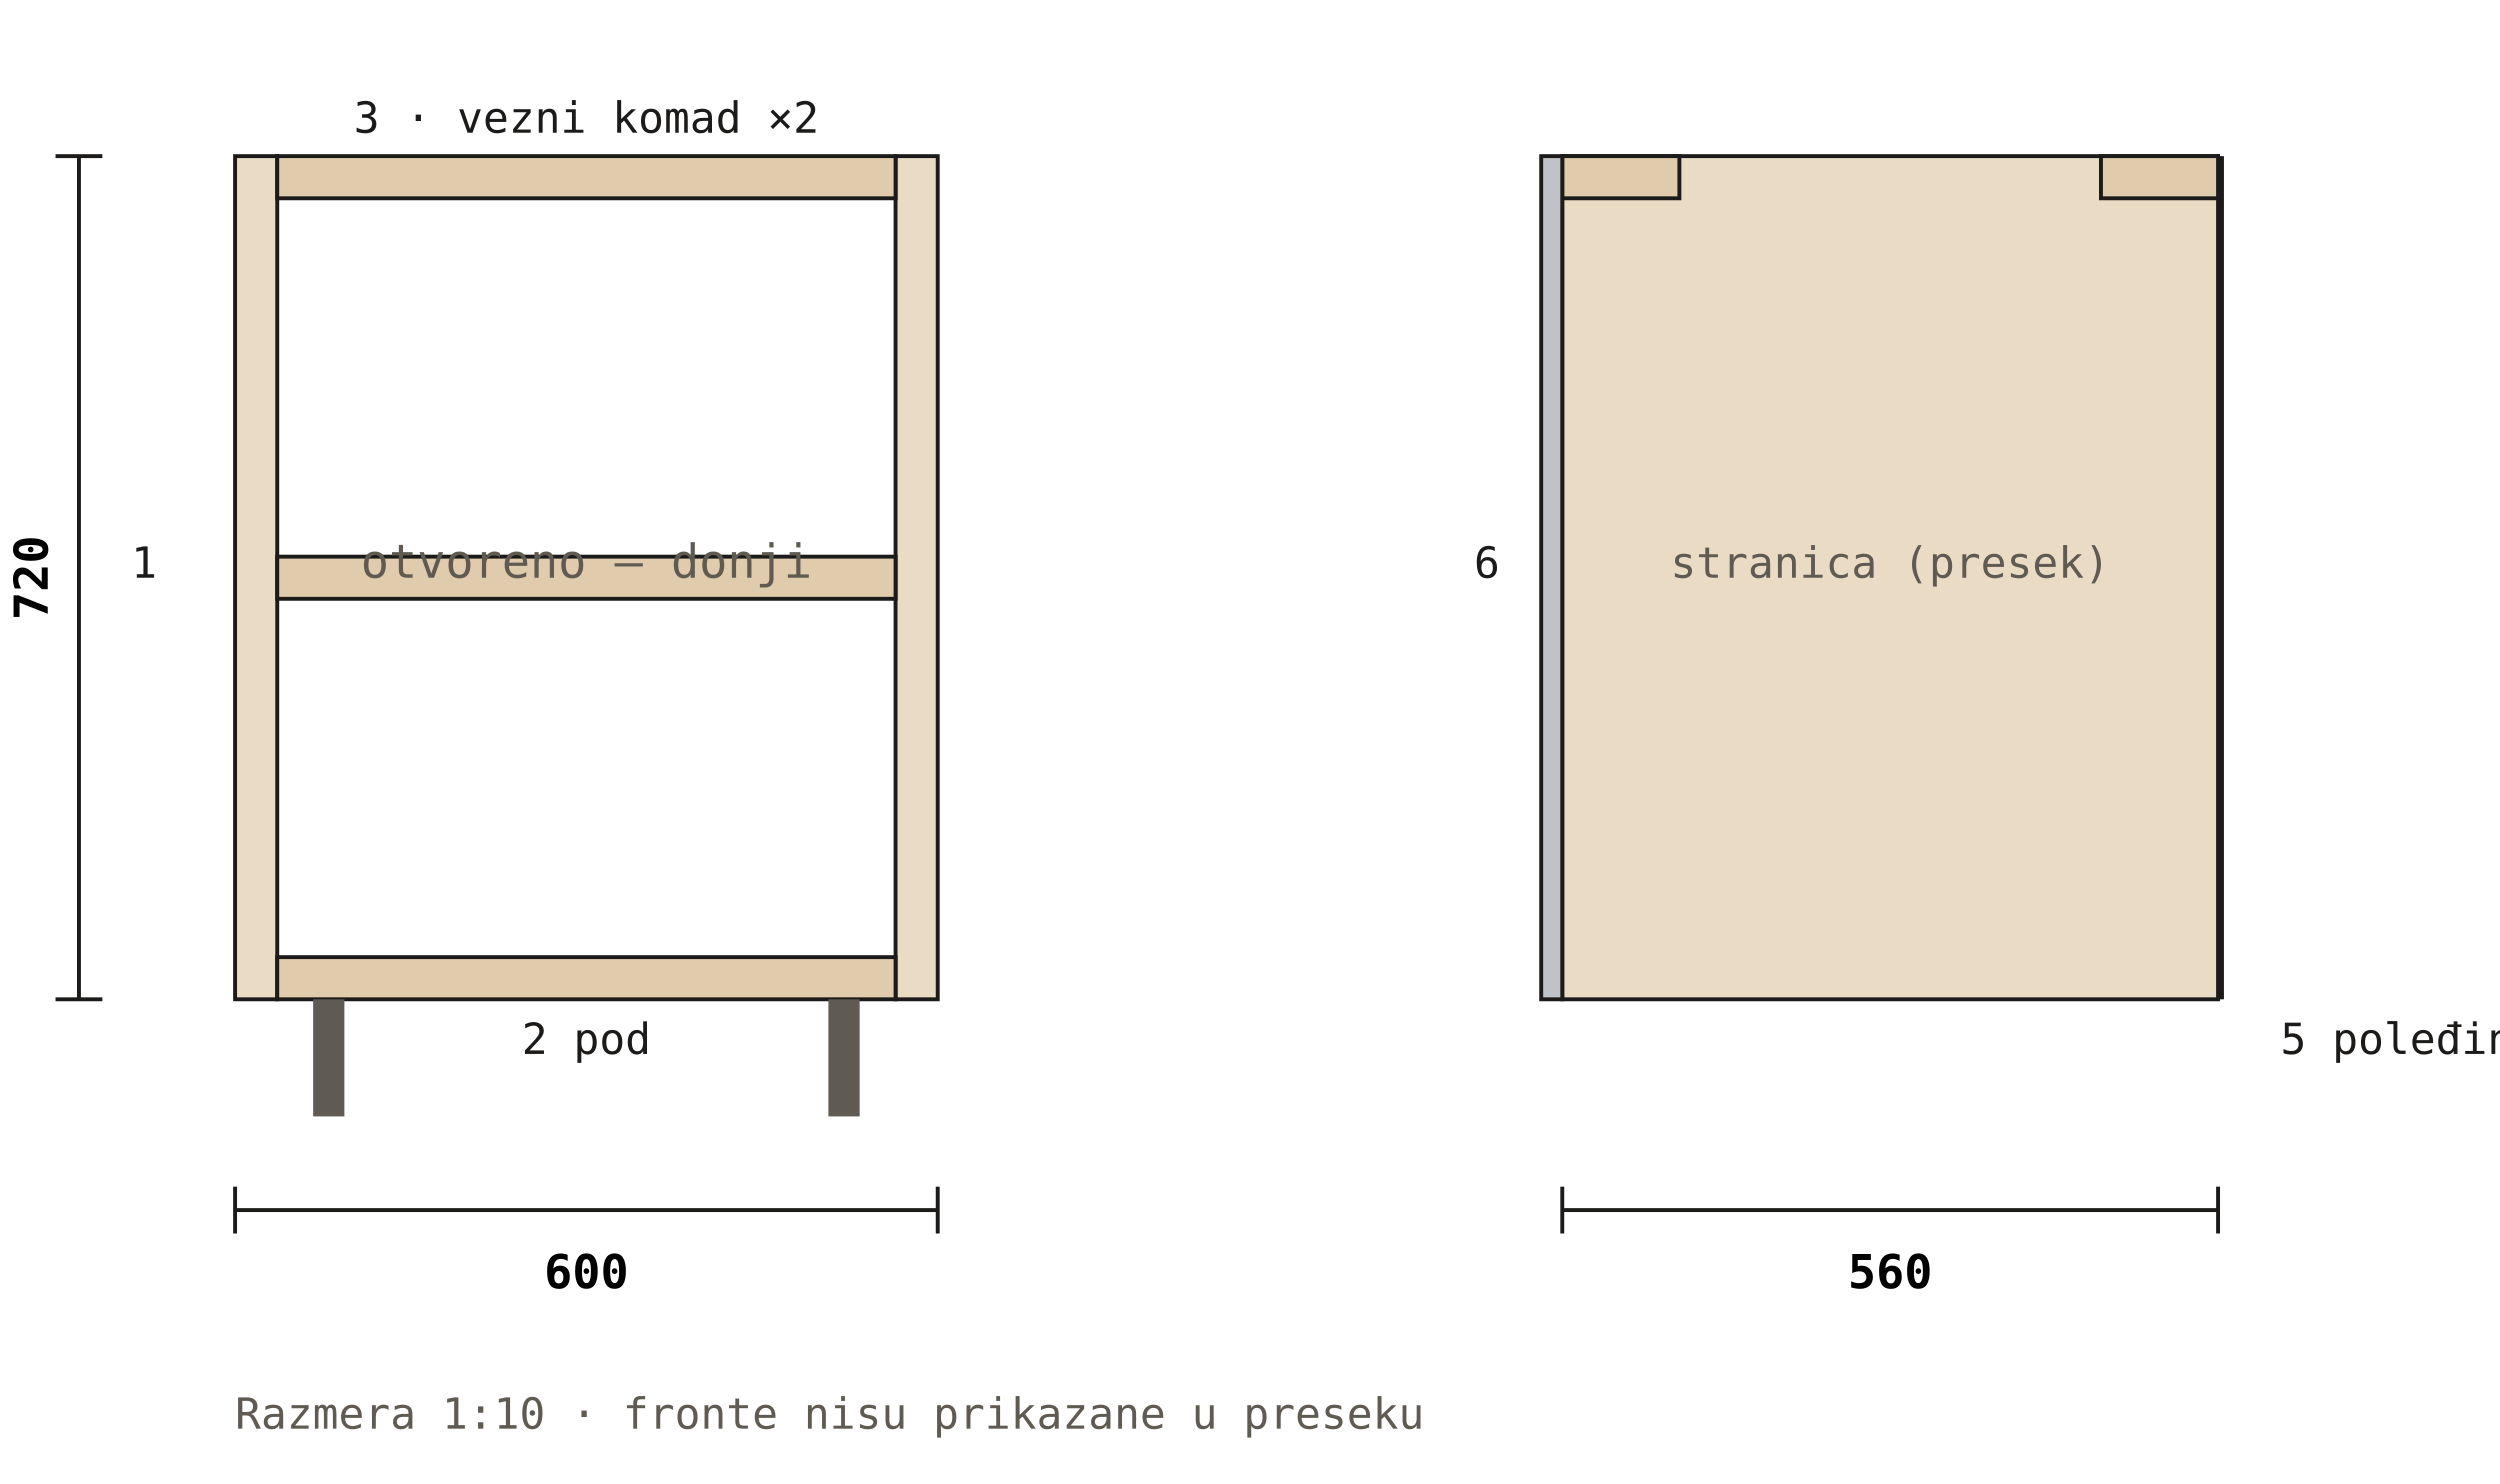
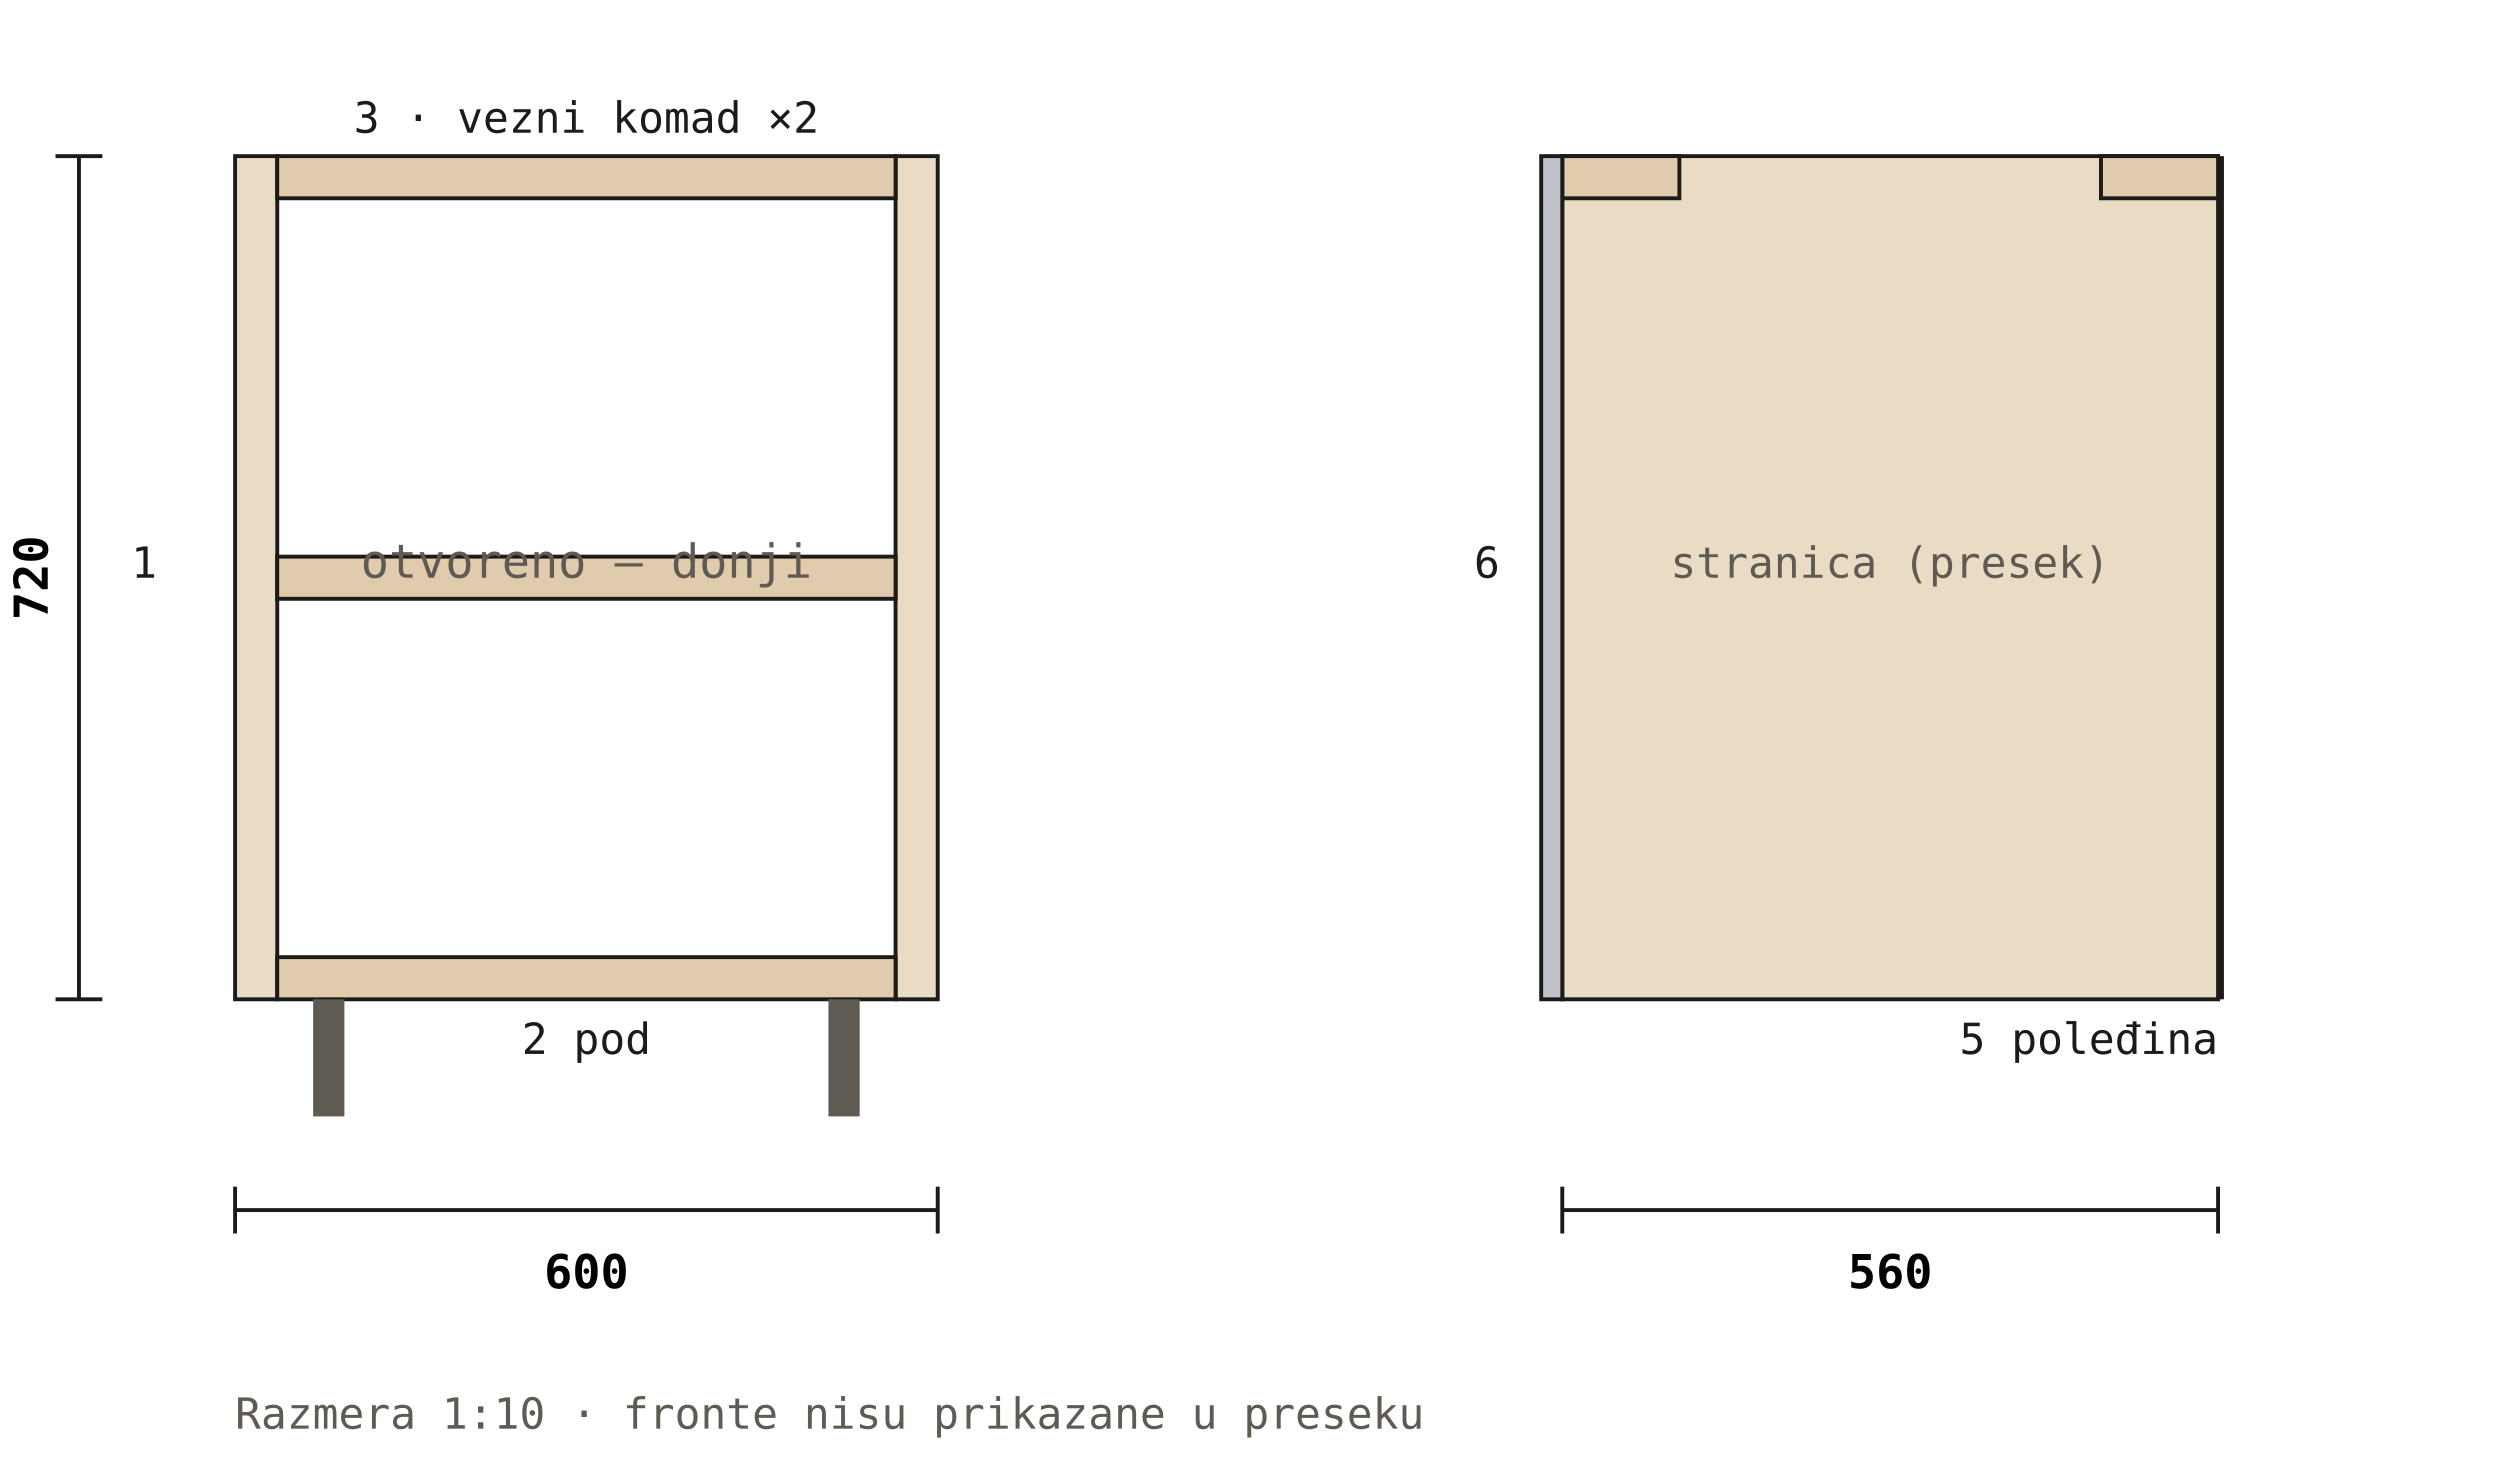
<svg xmlns="http://www.w3.org/2000/svg" viewBox="0 0 640 380" role="img" aria-label="D1: pogled spreda na korpus 600×720 sa označenim delovima i bočni presek dubine 560" width="300" height="178" style="font-family: &quot;IBM Plex Mono&quot;, ui-monospace, monospace; font-weight: 400; text-anchor: start; dominant-baseline: auto;">
  <g>
    <rect x="60" y="40" width="10.8" height="216" fill="#EADBC4" stroke="#1C1B19" />
    <rect x="229.2" y="40" width="10.8" height="216" fill="#EADBC4" stroke="#1C1B19" />
    <rect x="70.8" y="245.2" width="158.4" height="10.8" fill="#E0CCAD" stroke="#1C1B19" />
    <rect x="70.8" y="40" width="158.4" height="10.8" fill="#E0CCAD" stroke="#1C1B19" />
    <rect x="70.8" y="142.6" width="158.4" height="10.8" fill="#E0CCAD" stroke="#1C1B19" />
    <rect x="80" y="256" width="8" height="30" fill="#5F5A52" />
    <rect x="212" y="256" width="8" height="30" fill="#5F5A52" />
    <text x="150" y="148" text-anchor="middle" font-size="12" fill="#5F5A52" style="font-family: &quot;IBM Plex Mono&quot;, ui-monospace, monospace; font-weight: 400; text-anchor: middle; dominant-baseline: auto;">otvoreno — donji</text>
    <text x="40" y="148" text-anchor="end" font-size="11" fill="#1C1B19" style="font-family: &quot;IBM Plex Mono&quot;, ui-monospace, monospace; font-weight: 400; text-anchor: end; dominant-baseline: auto;">1</text>
    <text x="150" y="270" text-anchor="middle" font-size="11" fill="#1C1B19" style="font-family: &quot;IBM Plex Mono&quot;, ui-monospace, monospace; font-weight: 400; text-anchor: middle; dominant-baseline: auto;">2 pod</text>
    <text x="150" y="34" text-anchor="middle" font-size="11" fill="#1C1B19" style="font-family: &quot;IBM Plex Mono&quot;, ui-monospace, monospace; font-weight: 400; text-anchor: middle; dominant-baseline: auto;">3 · vezni komad ×2</text>
  </g>
  <line x1="60" y1="310" x2="240" y2="310" stroke="#1C1B19" />
  <line x1="60" y1="304" x2="60" y2="316" stroke="#1C1B19" />
  <line x1="240" y1="304" x2="240" y2="316" stroke="#1C1B19" />
  <text x="150" y="330" text-anchor="middle" font-size="12" font-weight="600" style="font-family: &quot;IBM Plex Mono&quot;, ui-monospace, monospace; font-weight: 600; text-anchor: middle; dominant-baseline: auto;">600</text>
  <line x1="20" y1="40" x2="20" y2="256" stroke="#1C1B19" />
  <line x1="14" y1="40" x2="26" y2="40" stroke="#1C1B19" />
  <line x1="14" y1="256" x2="26" y2="256" stroke="#1C1B19" />
  <text x="12" y="148" font-size="12" font-weight="600" transform="rotate(-90 12 148)" text-anchor="middle" style="font-family: &quot;IBM Plex Mono&quot;, ui-monospace, monospace; font-weight: 600; text-anchor: middle; dominant-baseline: auto;">720</text>
  <g>
    <rect x="400" y="40" width="168" height="216" fill="#EADBC4" stroke="#1C1B19" />
    <rect x="568" y="40" width="1.5" height="216" fill="#1C1B19" />
    <rect x="400" y="40" width="30" height="10.8" fill="#E0CCAD" stroke="#1C1B19" />
    <rect x="538" y="40" width="30" height="10.8" fill="#E0CCAD" stroke="#1C1B19" />
    <rect x="394.6" y="40" width="5.4" height="216" fill="#BFC3C7" stroke="#1C1B19" />
    <text x="484" y="148" text-anchor="middle" font-size="11" fill="#5F5A52" style="font-family: &quot;IBM Plex Mono&quot;, ui-monospace, monospace; font-weight: 400; text-anchor: middle; dominant-baseline: auto;">stranica (presek)</text>
    <text x="384" y="148" text-anchor="end" font-size="11" fill="#1C1B19" style="font-family: &quot;IBM Plex Mono&quot;, ui-monospace, monospace; font-weight: 400; text-anchor: end; dominant-baseline: auto;">6</text>
-     <text x="584" y="270" font-size="11" fill="#1C1B19" style="font-family: &quot;IBM Plex Mono&quot;, ui-monospace, monospace; font-weight: 400; text-anchor: start; dominant-baseline: auto;">5 poleđina</text>
+     <text x="568" y="270" text-anchor="end" font-size="11" fill="#1C1B19" style="font-family: &quot;IBM Plex Mono&quot;, ui-monospace, monospace; font-weight: 400; text-anchor: end; dominant-baseline: auto;">5 poleđina</text>
    <line x1="400" y1="310" x2="568" y2="310" stroke="#1C1B19" />
    <line x1="400" y1="304" x2="400" y2="316" stroke="#1C1B19" />
    <line x1="568" y1="304" x2="568" y2="316" stroke="#1C1B19" />
    <text x="484" y="330" text-anchor="middle" font-size="12" font-weight="600" style="font-family: &quot;IBM Plex Mono&quot;, ui-monospace, monospace; font-weight: 600; text-anchor: middle; dominant-baseline: auto;">560</text>
  </g>
  <text x="60" y="366" font-size="11" fill="#5F5A52" style="font-family: &quot;IBM Plex Mono&quot;, ui-monospace, monospace; font-weight: 400; text-anchor: start; dominant-baseline: auto;">Razmera 1:10 · fronte nisu prikazane u preseku</text>
</svg>
